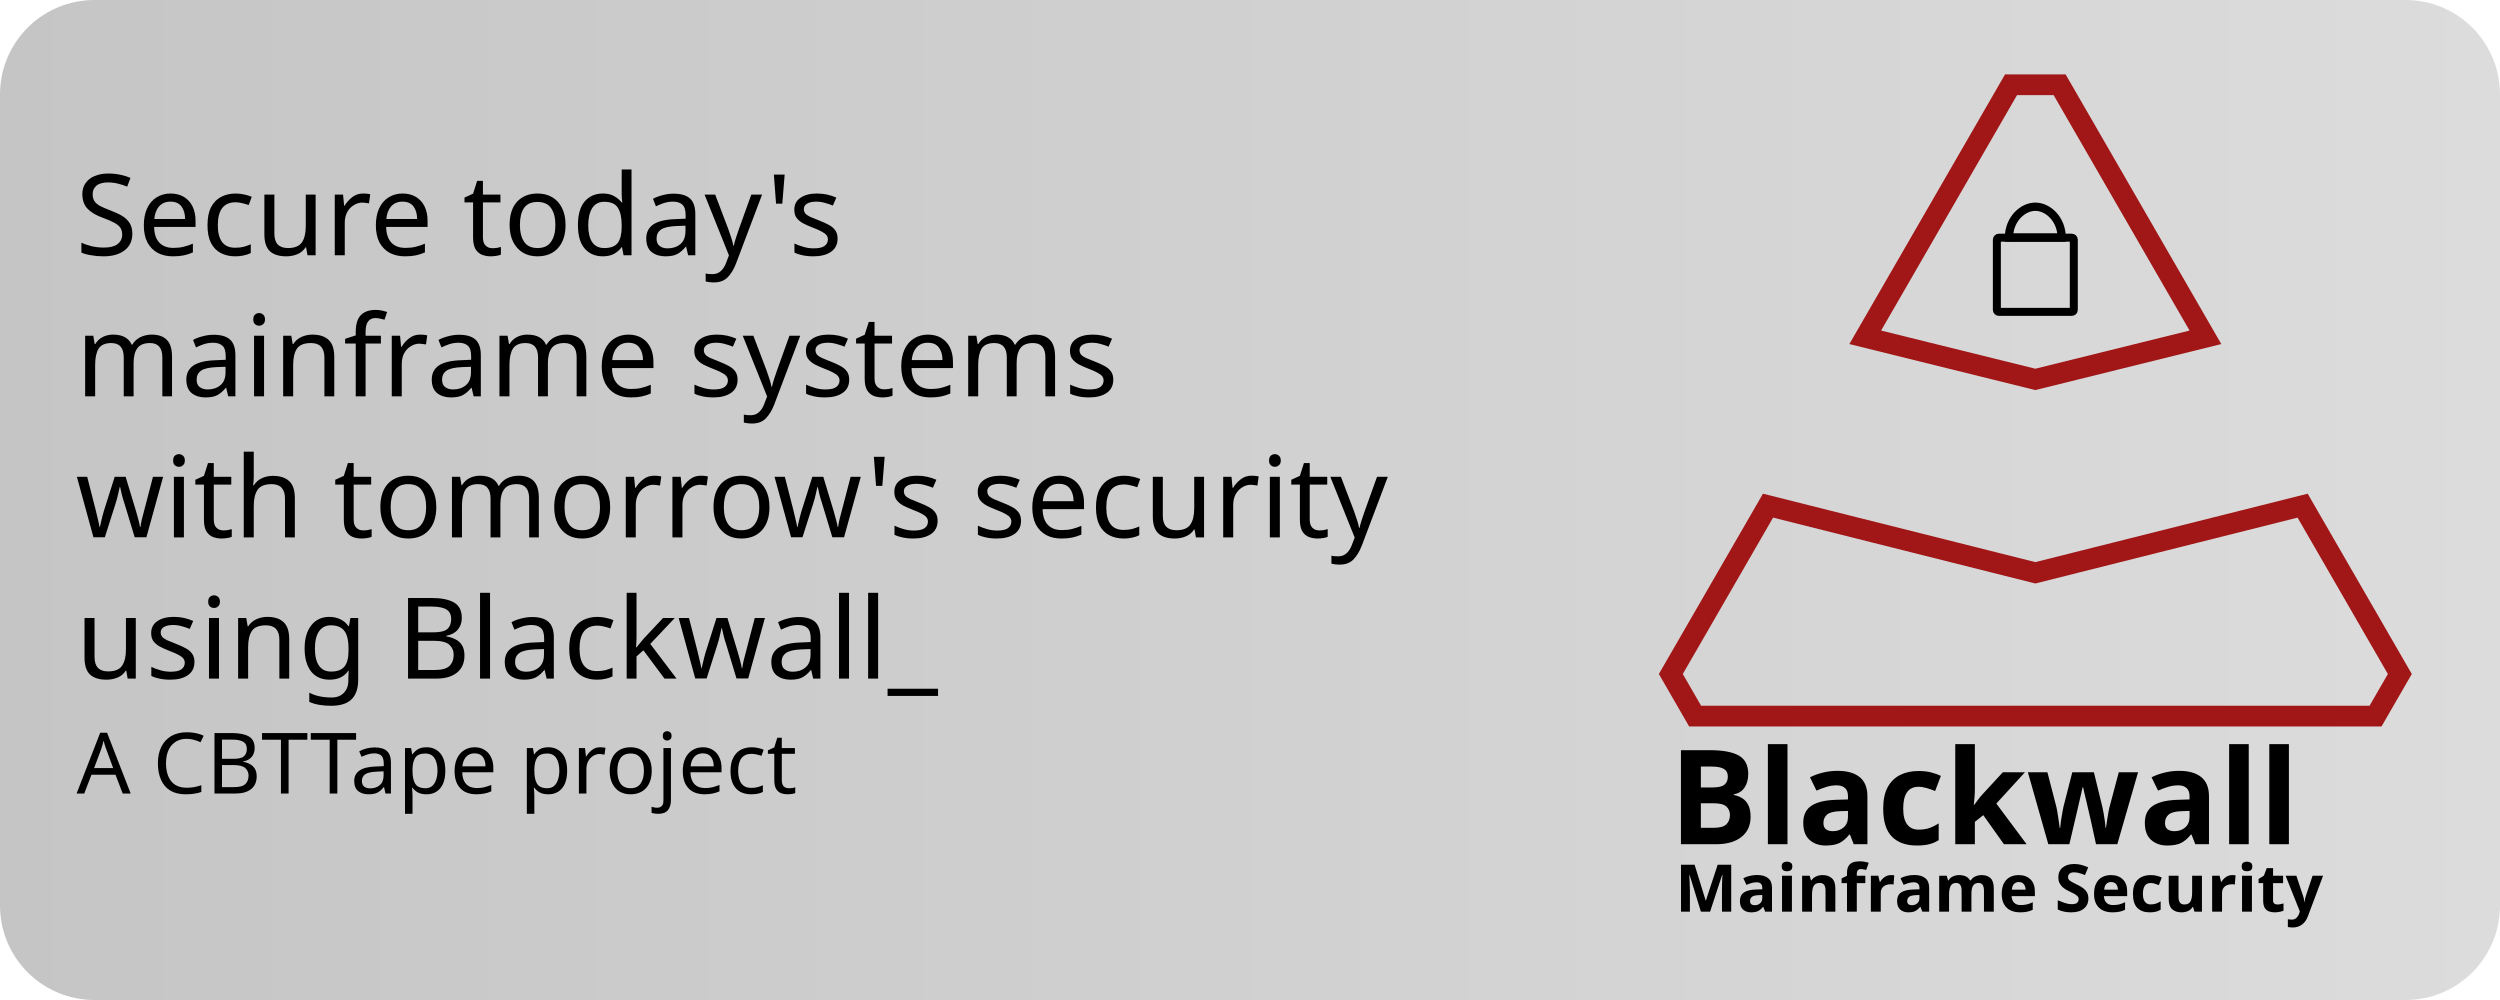
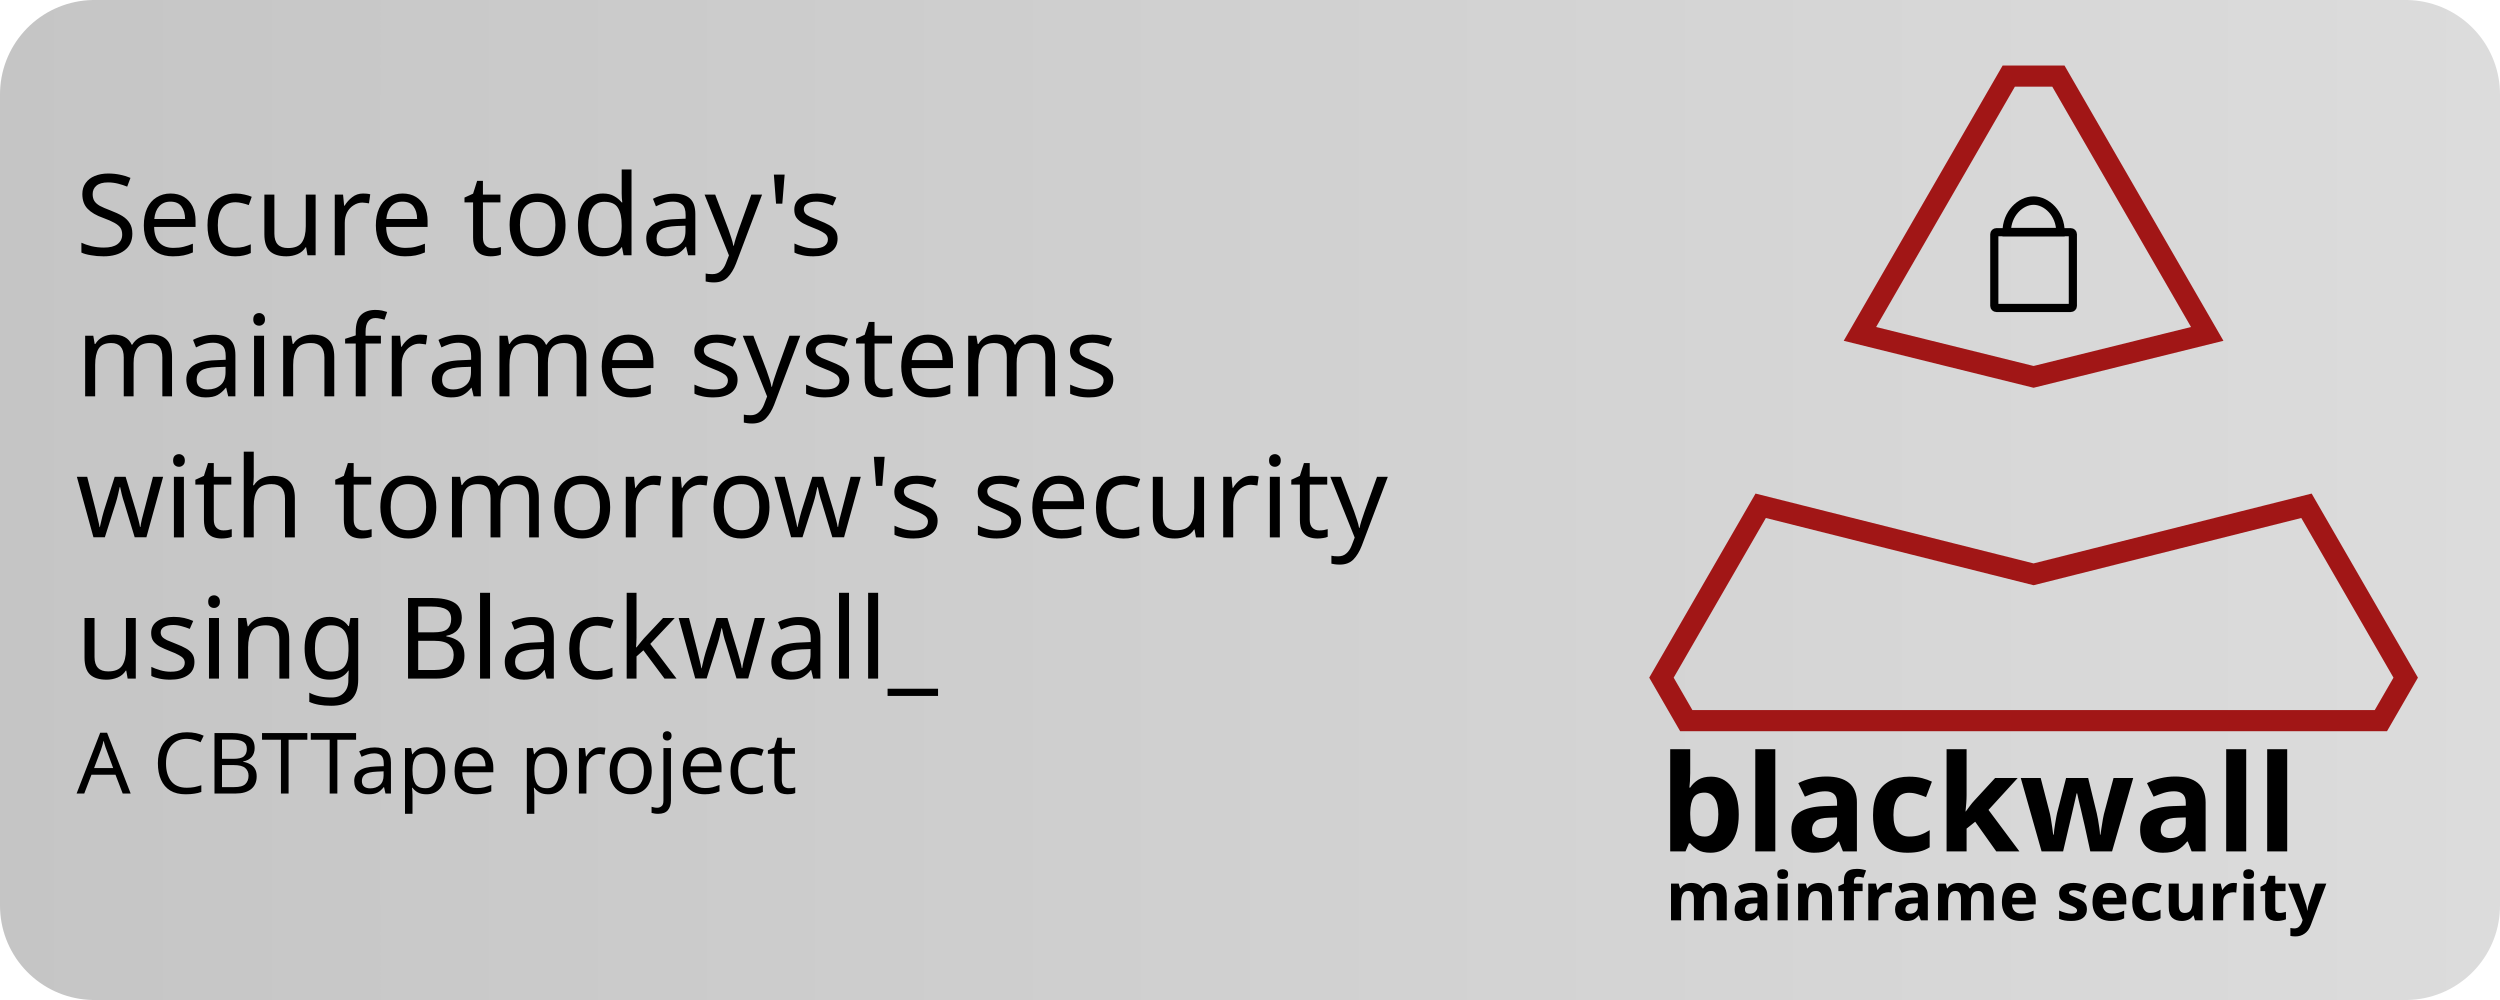
<svg xmlns="http://www.w3.org/2000/svg" xmlns:xlink="http://www.w3.org/1999/xlink" width="250mm" height="100mm" viewBox="0 0 250 100" version="1.1" id="svg1" xml:space="preserve">
  <defs id="defs1">
    <linearGradient id="linearGradient14">
      <stop style="stop-color:#c5c5c5;stop-opacity:1;" offset="0" id="stop14" />
      <stop style="stop-color:#dcdcdc;stop-opacity:1;" offset="1" id="stop15" />
    </linearGradient>
    <linearGradient id="linearGradient12">
      <stop style="stop-color:#c5c5c5;stop-opacity:1;" offset="0" id="stop12" />
      <stop style="stop-color:#dcdcdc;stop-opacity:1;" offset="1" id="stop13" />
    </linearGradient>
    <rect x="41.379" y="258.621" width="309.483" height="74.138" id="rect8" />
    <linearGradient xlink:href="#linearGradient12" id="linearGradient13" x1="3.8146973e-05" y1="50" x2="250" y2="50" gradientUnits="userSpaceOnUse" />
    <linearGradient xlink:href="#linearGradient14" id="linearGradient15" x1="3.8146973e-05" y1="50" x2="250" y2="50" gradientUnits="userSpaceOnUse" />
    <clipPath clipPathUnits="userSpaceOnUse" id="clipPath33">
      <rect style="fill:#000000;stroke:none;stroke-width:1;stroke-linecap:butt;stroke-linejoin:bevel;paint-order:stroke markers fill;stop-color:#000000" id="rect33" width="46.192" height="80.007" x="75" y="399.997" />
    </clipPath>
    <pattern patternUnits="userSpaceOnUse" width="2.5" height="1" patternTransform="translate(0,0) scale(2,2)" preserveAspectRatio="xMidYMid" id="Strips1_1.5-7" style="fill:#000000">
      <rect style="stroke:none" x="0" y="-0.5" width="1" height="2" id="rect140-1" />
    </pattern>
    <pattern xlink:href="#Strips1_1.5-7" preserveAspectRatio="xMidYMid" id="pattern1" patternTransform="rotate(90,-4.5161,-7.969589)" x="0" y="0" />
    <clipPath clipPathUnits="userSpaceOnUse" id="clipPath33-0">
      <rect style="fill:#000000;stroke:none;stroke-width:1;stroke-linecap:butt;stroke-linejoin:bevel;paint-order:stroke markers fill;stop-color:#000000" id="rect33-4" width="46.192" height="80.007" x="75" y="399.997" />
    </clipPath>
    <pattern patternUnits="userSpaceOnUse" width="2.5" height="1" patternTransform="translate(0,0) scale(2,2)" preserveAspectRatio="xMidYMid" id="Strips1_1.5-7-8" style="fill:#000000">
      <rect style="stroke:none" x="0" y="-0.5" width="1" height="2" id="rect140-1-7" />
    </pattern>
    <pattern xlink:href="#Strips1_1.5-7-8" preserveAspectRatio="xMidYMid" id="pattern1-1" patternTransform="rotate(90,-4.5161,-7.969589)" x="0" y="0" />
    <clipPath clipPathUnits="userSpaceOnUse" id="clipPath33-6">
      <rect style="fill:#000000;stroke:none;stroke-width:1;stroke-linecap:butt;stroke-linejoin:bevel;paint-order:stroke markers fill;stop-color:#000000" id="rect33-1" width="46.192" height="80.007" x="75" y="399.997" />
    </clipPath>
    <pattern patternUnits="userSpaceOnUse" width="2.5" height="1" patternTransform="translate(0,0) scale(2,2)" preserveAspectRatio="xMidYMid" id="Strips1_1.5-7-0" style="fill:#000000">
      <rect style="stroke:none" x="0" y="-0.5" width="1" height="2" id="rect140-1-6" />
    </pattern>
    <pattern xlink:href="#Strips1_1.5-7-0" preserveAspectRatio="xMidYMid" id="pattern1-15" patternTransform="rotate(90,-4.5161,-7.969589)" x="0" y="0" />
    <clipPath clipPathUnits="userSpaceOnUse" id="clipPath33-1">
      <rect style="fill:#000000;stroke:none;stroke-width:1;stroke-linecap:butt;stroke-linejoin:bevel;paint-order:stroke markers fill;stop-color:#000000" id="rect33-7" width="46.192" height="80.007" x="75" y="399.997" />
    </clipPath>
    <pattern patternUnits="userSpaceOnUse" width="2.5" height="1" patternTransform="translate(0,0) scale(2,2)" preserveAspectRatio="xMidYMid" id="Strips1_1.5-7-7" style="fill:#000000">
      <rect style="stroke:none" x="0" y="-0.5" width="1" height="2" id="rect140-1-1" />
    </pattern>
    <pattern xlink:href="#Strips1_1.5-7-7" preserveAspectRatio="xMidYMid" id="pattern1-159" patternTransform="rotate(90,-4.5161,-7.969589)" x="0" y="0" />
    <rect x="41.379" y="258.621" width="309.483" height="74.138" id="rect8-9" />
+     <clipPath clipPathUnits="userSpaceOnUse" id="clipPath33-5">
+       <rect style="fill:#000000;stroke:none;stroke-width:1;stroke-linecap:butt;stroke-linejoin:bevel;paint-order:stroke markers fill;stop-color:#000000" id="rect33-3" width="46.192" height="80.007" x="75" y="399.997" />
+     </clipPath>
+     <pattern patternUnits="userSpaceOnUse" width="2.5" height="1" patternTransform="translate(0,0) scale(2,2)" preserveAspectRatio="xMidYMid" id="Strips1_1.5-7-5" style="fill:#000000">
+       <rect style="stroke:none" x="0" y="-0.5" width="1" height="2" id="rect140-1-62" />
+     </pattern>
+     <pattern xlink:href="#Strips1_1.5-7-5" preserveAspectRatio="xMidYMid" id="pattern1-9" patternTransform="rotate(90,-4.5161,-7.969589)" x="0" y="0" />
+     <rect x="41.379" y="258.621" width="309.483" height="74.138" id="rect8-9-1" />
  </defs>
  <rect style="fill:url(#linearGradient15);fill-opacity:1;stroke:url(#linearGradient13);stroke-width:18.879;stroke-linecap:round;stroke-linejoin:round;stroke-miterlimit:16.5;stroke-dasharray:none;stroke-opacity:1" id="rect10" width="231.121" height="81.121" x="9.439" y="9.439" />
  <g id="layer1">
    <text xml:space="preserve" style="font-style:normal;font-variant:normal;font-weight:500;font-stretch:normal;font-size:11.289px;font-family:'IBM Plex Sans';-inkscape-font-specification:'IBM Plex Sans Medium';text-align:start;writing-mode:lr-tb;direction:ltr;text-anchor:start;fill:#000000;fill-opacity:1;stroke-width:0.265" x="7.561" y="25.523" id="text5">
      <tspan id="tspan5" style="font-style:normal;font-variant:normal;font-weight:500;font-stretch:normal;font-size:11.289px;font-family:'IBM Plex Sans';-inkscape-font-specification:'IBM Plex Sans Medium';text-align:start;text-anchor:start;stroke-width:0.265" x="7.561" y="25.523">Secure today's </tspan>
      <tspan style="font-style:normal;font-variant:normal;font-weight:500;font-stretch:normal;font-size:11.289px;font-family:'IBM Plex Sans';-inkscape-font-specification:'IBM Plex Sans Medium';text-align:start;text-anchor:start;stroke-width:0.265" x="7.561" y="39.635" id="tspan6">mainframe systems</tspan>
      <tspan style="font-style:normal;font-variant:normal;font-weight:500;font-stretch:normal;font-size:11.289px;font-family:'IBM Plex Sans';-inkscape-font-specification:'IBM Plex Sans Medium';text-align:start;text-anchor:start;stroke-width:0.265" x="7.561" y="53.746" id="tspan11">with tomorrow's security </tspan>
      <tspan style="font-style:normal;font-variant:normal;font-weight:500;font-stretch:normal;font-size:11.289px;font-family:'IBM Plex Sans';-inkscape-font-specification:'IBM Plex Sans Medium';text-align:start;text-anchor:start;stroke-width:0.265" x="7.561" y="67.857" id="tspan12">using Blackwall_</tspan>
      <tspan style="font-style:normal;font-variant:normal;font-weight:500;font-stretch:normal;font-size:11.289px;font-family:'IBM Plex Sans';-inkscape-font-specification:'IBM Plex Sans Medium';text-align:start;text-anchor:start;stroke-width:0.265" x="7.561" y="81.968" id="tspan7" />
    </text>
    <text xml:space="preserve" style="font-style:normal;font-variant:normal;font-weight:normal;font-stretch:normal;font-size:8.467px;font-family:'IBM Plex Sans';-inkscape-font-specification:'IBM Plex Sans';text-align:start;writing-mode:lr-tb;direction:ltr;text-anchor:start;fill:#000000;fill-opacity:1;stroke-width:0.265" x="7.66" y="79.353" id="text10">
      <tspan id="tspan10" style="font-size:8.467px;stroke-width:0.265" x="7.66" y="79.353">A CBTTape project</tspan>
    </text>
  </g>
  <g id="layer2" transform="translate(-0.29006,-2.90786)">
-     <g id="layer1-7" transform="matrix(0.5183961,0,0,0.5183961,151.9829,0.5718034)">
+     <g id="layer1-2" transform="matrix(0.5292366,0,0,0.5292366,150.724,-0.5226271)">
      <path id="path3" style="opacity:1;fill:none;fill-opacity:1;stroke:#a11616;stroke-width:4;stroke-dasharray:none;stroke-opacity:1" d="m 67.188,69.573 4.687,-8.119 4.688,-8.119 4.688,-8.119 4.687,-8.119 4.688,-8.119 4.687,-8.119 h 9.375 l 4.687,8.119 4.688,8.119 4.687,8.119 4.688,8.119 4.687,8.119 4.688,8.119 L 100,77.692 Z m 84.375,32.476 4.688,8.119 4.688,8.119 4.688,8.119 4.688,8.119 -4.688,8.119 H 156.25 146.875 137.5 128.125 118.75 109.375 100 90.625 81.25 71.875 62.5 53.125 43.75 34.375 l -4.688,-8.119 4.688,-8.119 4.688,-8.119 4.688,-8.119 4.688,-8.119 L 100,115 Z" />
      <text xml:space="preserve" style="font-style:normal;font-variant:normal;font-weight:bold;font-stretch:normal;font-size:25.4px;font-family:Corbel;-inkscape-font-specification:'Corbel Bold';text-align:start;writing-mode:lr-tb;direction:ltr;text-anchor:start;opacity:1;fill:#000000;fill-opacity:1;stroke:none;stroke-width:1.2;stroke-dasharray:none;stroke-dashoffset:0" x="29.357" y="167.361" id="text3">
-         <tspan id="tspan3" style="font-style:normal;font-variant:normal;font-weight:800;font-stretch:normal;font-family:Orbitron;-inkscape-font-specification:'Orbitron Ultra-Bold';stroke-width:1.2" x="29.357" y="167.361">Blackwall</tspan>
+         <tspan id="tspan3" style="font-style:normal;font-variant:normal;font-weight:800;font-stretch:normal;font-family:Orbitron;-inkscape-font-specification:'Orbitron Ultra-Bold';stroke-width:1.2" x="29.357" y="167.361">blackwall</tspan>
      </text>
      <text xml:space="preserve" style="font-style:normal;font-variant:normal;font-weight:bold;font-stretch:normal;font-size:12.7px;font-family:Corbel;-inkscape-font-specification:'Corbel Bold';text-align:start;writing-mode:lr-tb;direction:ltr;text-anchor:start;fill:#000000;fill-opacity:1;stroke:none;stroke-width:1.2;stroke-dasharray:none;stroke-dashoffset:0" x="30.506" y="180.376" id="text3-3">
-         <tspan id="tspan3-0" style="font-style:normal;font-variant:normal;font-weight:800;font-stretch:normal;font-size:12.7px;font-family:Orbitron;-inkscape-font-specification:'Orbitron Ultra-Bold';stroke-width:1.2" x="30.506" y="180.376">Mainframe Security</tspan>
+         <tspan id="tspan3-0" style="font-style:normal;font-variant:normal;font-weight:800;font-stretch:normal;font-size:12.7px;font-family:Orbitron;-inkscape-font-specification:'Orbitron Ultra-Bold';stroke-width:1.2" x="30.506" y="180.376">mainframe security</tspan>
      </text>
      <rect style="fill:none;fill-opacity:1;stroke:#000000;stroke-width:1.542;stroke-dasharray:none;stroke-opacity:1" id="rect8-7" width="14.843" height="14.312" x="92.579" y="50.358" rx="0.393" ry="0.379" />
      <path id="path8" style="fill:none;stroke:#000000;stroke-width:1.6;stroke-dasharray:none;stroke-opacity:1" d="m 105.081,50.334 c -4.527,0.007 -5.983,-0.018 -10.162,0 10e-4,-3.521 2.624,-5.95 5.081,-5.95 2.457,0 5.083,2.418 5.081,5.95 z" />
    </g>
  </g>
</svg>
